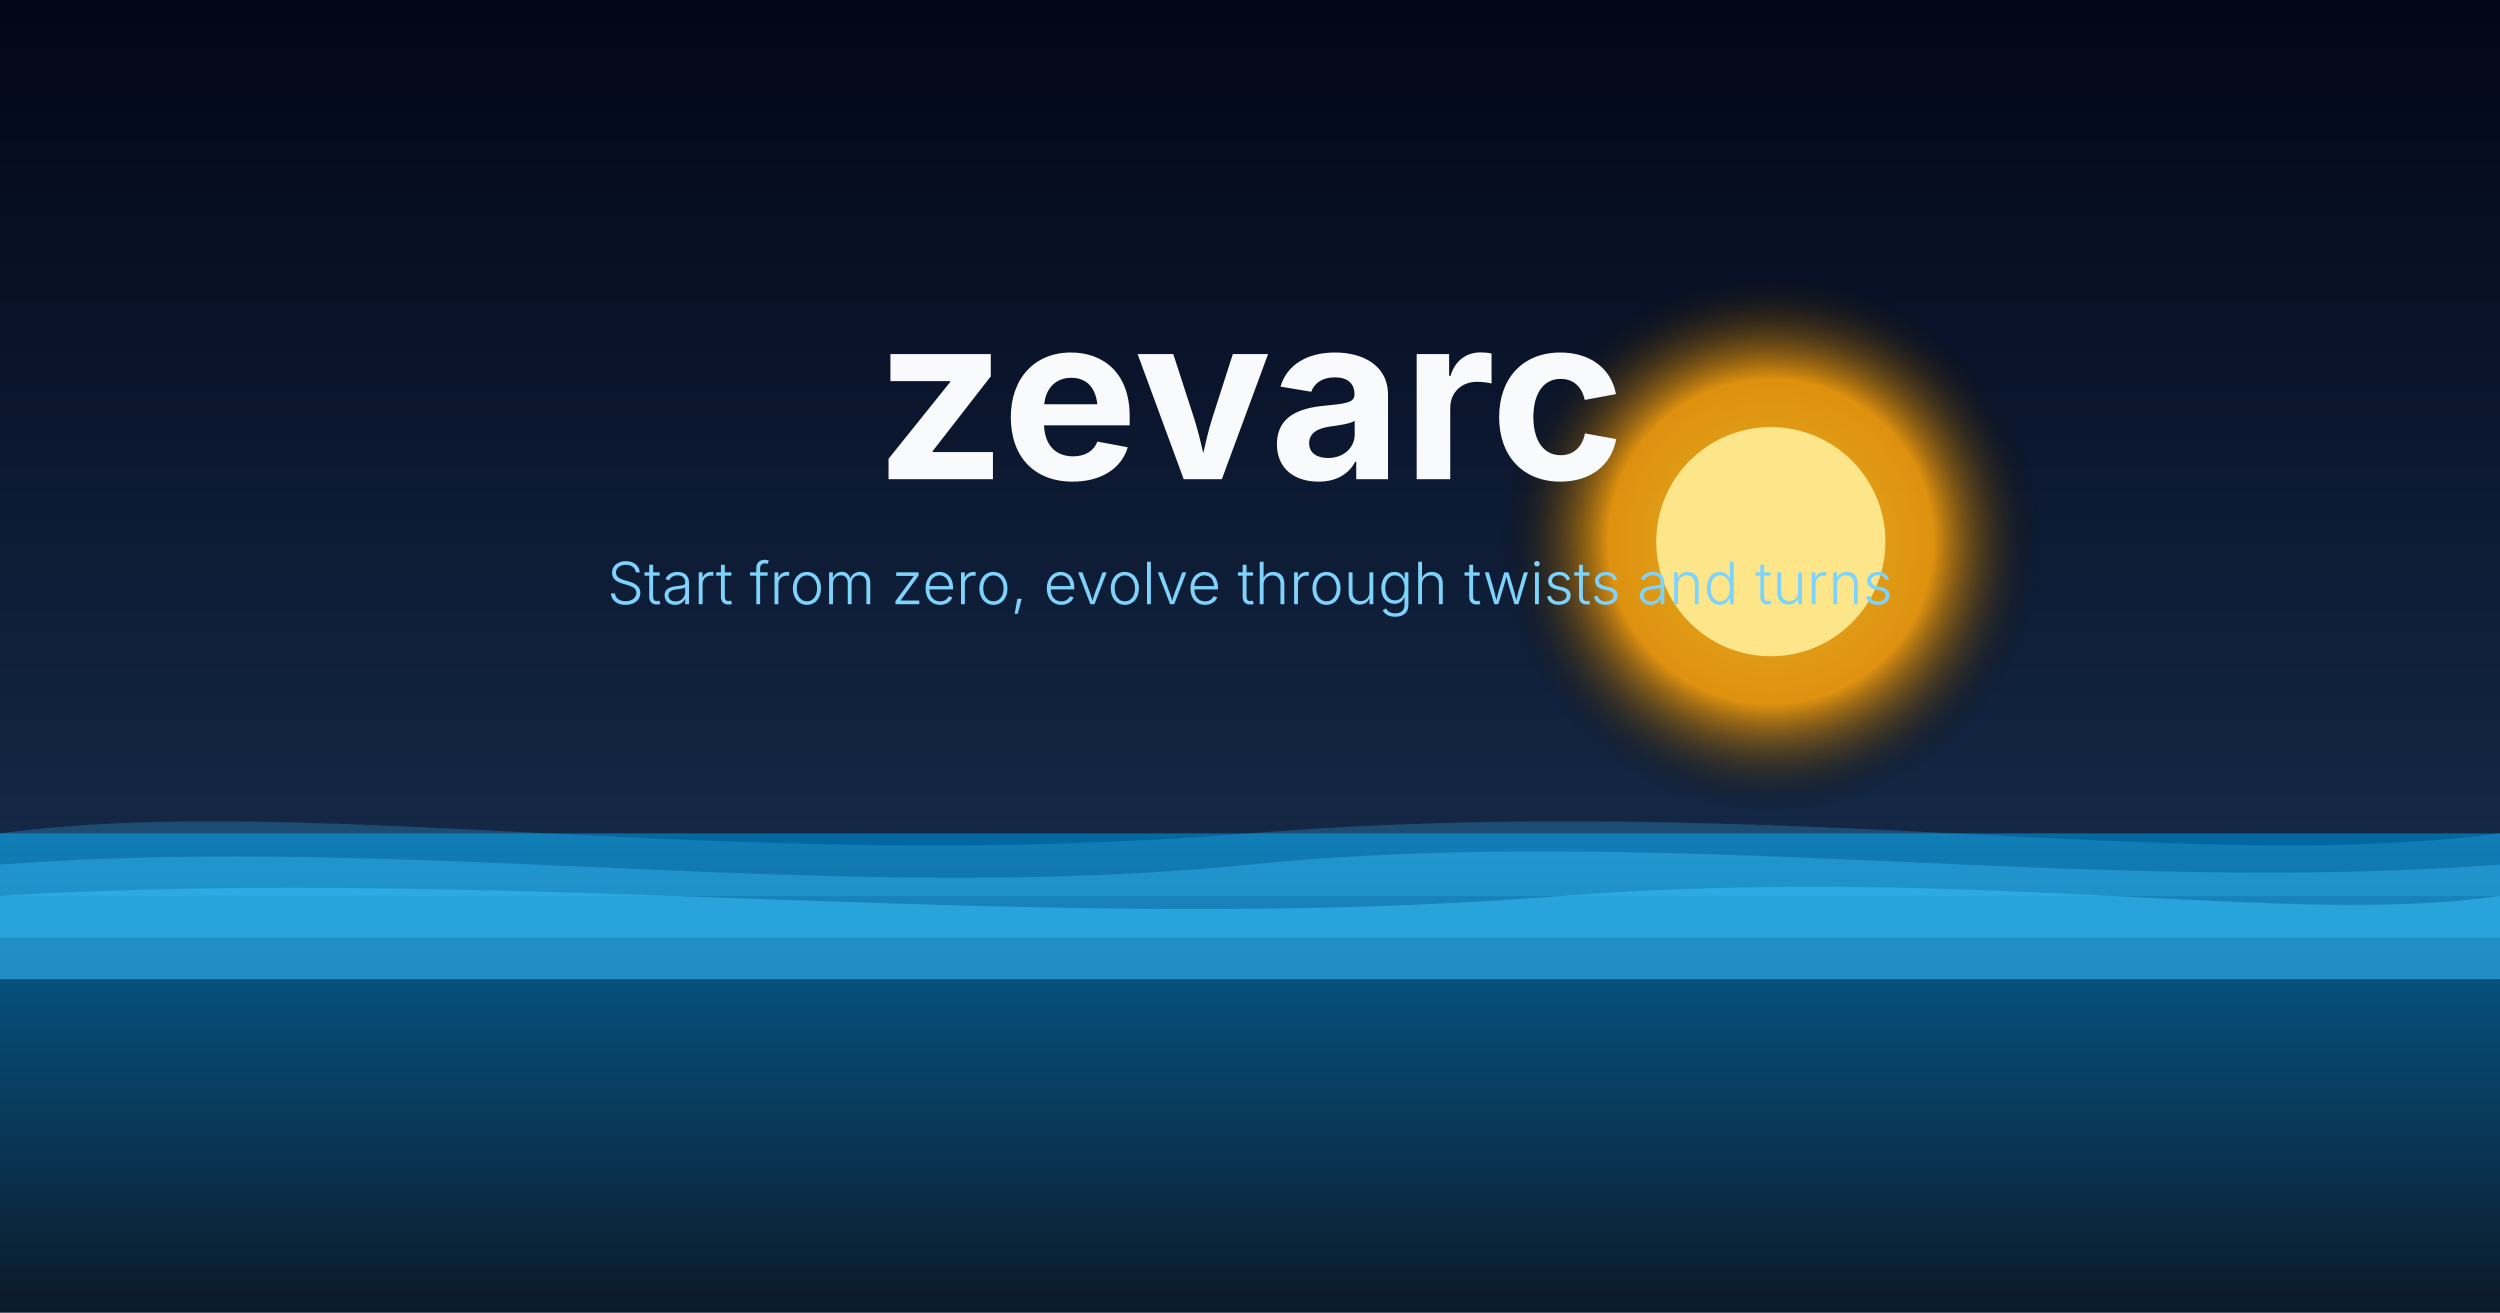
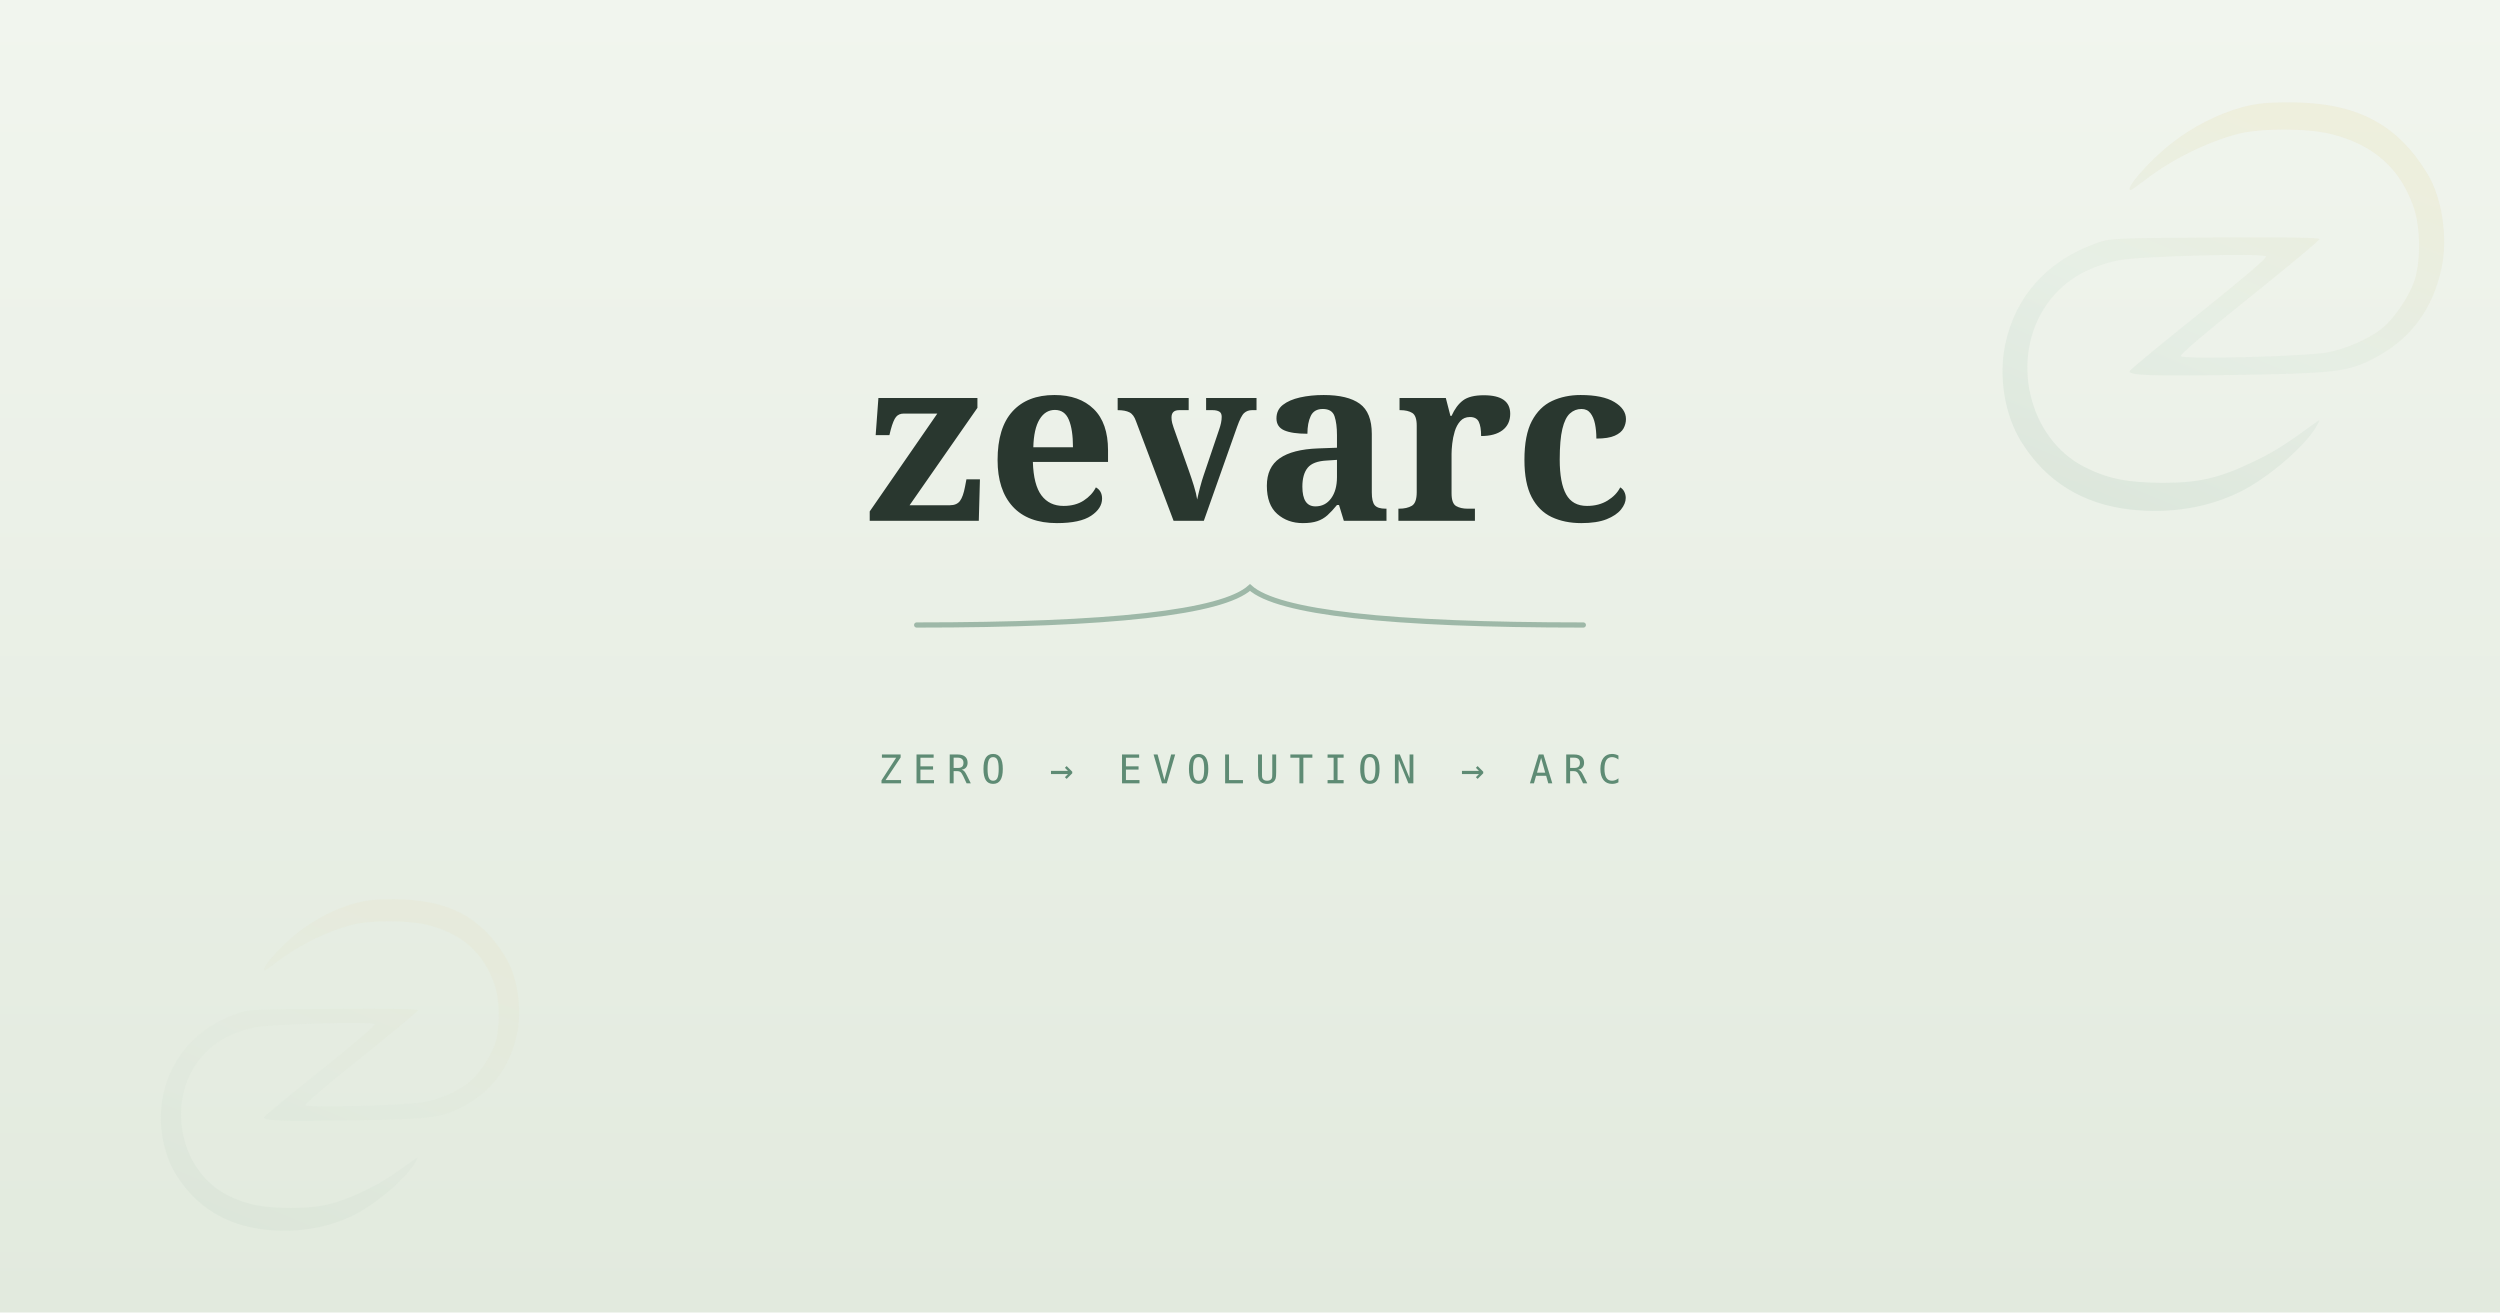
<svg xmlns="http://www.w3.org/2000/svg" width="1200" height="630" viewBox="0 0 1200 630">
  <defs>
-     <linearGradient id="sky" x1="0" y1="0" x2="0" y2="1">
-       <stop offset="0%" stop-color="#020617" />
-       <stop offset="100%" stop-color="#1e3a5f" />
+     <linearGradient id="bg" x1="0" y1="0" x2="0" y2="1">
+       <stop offset="0%" stop-color="#f1f5ee" />
+       <stop offset="100%" stop-color="#e2eade" />
    </linearGradient>
-     <linearGradient id="sea" x1="0" y1="0" x2="0" y2="1">
-       <stop offset="0%" stop-color="#0369a1" />
-       <stop offset="100%" stop-color="#0c1929" />
+     <linearGradient id="lg" x1="0" y1="1" x2="0.45" y2="0">
+       <stop offset="0%" stop-color="#6f9c86" />
+       <stop offset="55%" stop-color="#b9d2c1" />
+       <stop offset="100%" stop-color="#e0c97f" />
    </linearGradient>
-     <radialGradient id="sun" cx="50%" cy="50%" r="50%">
-       <stop offset="0%" stop-color="#fbbf24" />
-       <stop offset="60%" stop-color="#f59e0b" />
-       <stop offset="100%" stop-color="transparent" />
-     </radialGradient>
  </defs>
-   <rect width="1200" height="630" fill="url(#sky)" />
-   <circle cx="850" cy="260" r="130" fill="url(#sun)" opacity="0.9" />
-   <circle cx="850" cy="260" r="55" fill="#fde68a" />
-   <rect y="400" width="1200" height="230" fill="url(#sea)" />
-   <path d="M0,400 C150,380 350,420 600,400 C850,380 1050,420 1200,400 L1200,430 L0,430 Z" fill="rgba(56,189,248,0.25)" />
-   <path d="M0,415 C200,400 400,435 600,415 C800,395 1000,430 1200,415 L1200,450 L0,450 Z" fill="rgba(56,189,248,0.4)" />
-   <path d="M0,430 C250,415 500,450 750,430 C950,415 1100,445 1200,430 L1200,470 L0,470 Z" fill="rgba(56,189,248,0.55)" />
-   <text x="600" y="230" text-anchor="middle" font-family="Inter, -apple-system, sans-serif" font-size="110" font-weight="700" fill="#f8fafc">zevarc</text>
-   <text x="600" y="290" text-anchor="middle" font-family="Inter, -apple-system, sans-serif" font-size="28" font-weight="300" fill="#7dd3fc">Start from zero, evolve through twists and turns</text>
+   <rect width="1200" height="630" fill="url(#bg)" />
+   <g opacity="0.14" transform="translate(940, 20) scale(10.6)">
+     <path fill="url(#lg)" d="m 7.792,21.187 c -2.165,-0.244 -3.83,-1.278 -4.939,-3.066 -0.754,-1.216 -1.039,-2.944 -0.729,-4.417 0.459,-2.178 1.904,-3.786 4.11,-4.572 0.647,-0.231 0.736,-0.235 5.389,-0.265 3.227,-0.02 4.731,0.004 4.731,0.075 0,0.058 -1.435,1.253 -3.188,2.656 -1.984,1.587 -3.152,2.586 -3.093,2.645 0.156,0.156 5.79,0.006 6.677,-0.178 0.872,-0.181 1.861,-0.618 2.43,-1.076 0.529,-0.425 1.179,-1.365 1.447,-2.091 0.317,-0.859 0.315,-2.458 -0.004,-3.387 -0.606,-1.764 -1.801,-2.832 -3.721,-3.323 -1.063,-0.272 -3.222,-0.278 -4.241,-0.011 -1.386,0.362 -2.974,1.145 -4.147,2.044 -0.359,0.275 -0.677,0.5 -0.707,0.5 -0.318,0 0.795,-1.288 1.802,-2.084 0.98,-0.775 2.144,-1.373 3.254,-1.672 0.634,-0.171 1.095,-0.218 2.125,-0.218 3.028,10e-4 4.876,0.959 6.263,3.248 0.655,1.081 0.923,2.883 0.632,4.25 -0.41,1.926 -1.445,3.285 -3.158,4.146 -1.117,0.562 -1.794,0.638 -6.221,0.702 -3.829,0.055 -4.752,0.022 -4.752,-0.17 0,-0.048 1.412,-1.216 3.138,-2.596 1.962,-1.568 3.102,-2.544 3.043,-2.604 -0.156,-0.156 -5.789,-0.007 -6.677,0.177 -1.454,0.301 -2.519,0.954 -3.246,1.99 -1.7,2.423 -0.85,6.082 1.713,7.376 1.044,0.527 1.964,0.711 3.552,0.711 1.66,0 2.581,-0.221 4.195,-1.007 0.865,-0.421 1.352,-0.731 2.711,-1.722 0.197,-0.144 0.2,-0.14 0.074,0.101 -0.466,0.893 -2.183,2.385 -3.489,3.031 -1.472,0.729 -3.19,1.007 -4.974,0.806 z" />
+   </g>
+   <g opacity="0.07" transform="translate(60, 408) scale(8.6)">
+     <path fill="url(#lg)" d="m 7.792,21.187 c -2.165,-0.244 -3.83,-1.278 -4.939,-3.066 -0.754,-1.216 -1.039,-2.944 -0.729,-4.417 0.459,-2.178 1.904,-3.786 4.11,-4.572 0.647,-0.231 0.736,-0.235 5.389,-0.265 3.227,-0.02 4.731,0.004 4.731,0.075 0,0.058 -1.435,1.253 -3.188,2.656 -1.984,1.587 -3.152,2.586 -3.093,2.645 0.156,0.156 5.79,0.006 6.677,-0.178 0.872,-0.181 1.861,-0.618 2.43,-1.076 0.529,-0.425 1.179,-1.365 1.447,-2.091 0.317,-0.859 0.315,-2.458 -0.004,-3.387 -0.606,-1.764 -1.801,-2.832 -3.721,-3.323 -1.063,-0.272 -3.222,-0.278 -4.241,-0.011 -1.386,0.362 -2.974,1.145 -4.147,2.044 -0.359,0.275 -0.677,0.5 -0.707,0.5 -0.318,0 0.795,-1.288 1.802,-2.084 0.98,-0.775 2.144,-1.373 3.254,-1.672 0.634,-0.171 1.095,-0.218 2.125,-0.218 3.028,10e-4 4.876,0.959 6.263,3.248 0.655,1.081 0.923,2.883 0.632,4.25 -0.41,1.926 -1.445,3.285 -3.158,4.146 -1.117,0.562 -1.794,0.638 -6.221,0.702 -3.829,0.055 -4.752,0.022 -4.752,-0.17 0,-0.048 1.412,-1.216 3.138,-2.596 1.962,-1.568 3.102,-2.544 3.043,-2.604 -0.156,-0.156 -5.789,-0.007 -6.677,0.177 -1.454,0.301 -2.519,0.954 -3.246,1.99 -1.7,2.423 -0.85,6.082 1.713,7.376 1.044,0.527 1.964,0.711 3.552,0.711 1.66,0 2.581,-0.221 4.195,-1.007 0.865,-0.421 1.352,-0.731 2.711,-1.722 0.197,-0.144 0.2,-0.14 0.074,0.101 -0.466,0.893 -2.183,2.385 -3.489,3.031 -1.472,0.729 -3.19,1.007 -4.974,0.806 z" />
+   </g>
+   <path d="M 440 300 Q 580 300 600 282 Q 620 300 760 300" stroke="#5e8b74" stroke-width="2.5" fill="none" stroke-linecap="round" opacity="0.55" />
+   <text x="600" y="250" text-anchor="middle" font-family="Fraunces, Georgia, serif" font-size="110" font-weight="600" fill="#29372f">zevarc</text>
+   <text x="600" y="376" text-anchor="middle" font-family="'JetBrains Mono', 'SF Mono', monospace" font-size="19" letter-spacing="5" fill="#5e8b74">ZERO → EVOLUTION → ARC</text>
</svg>
